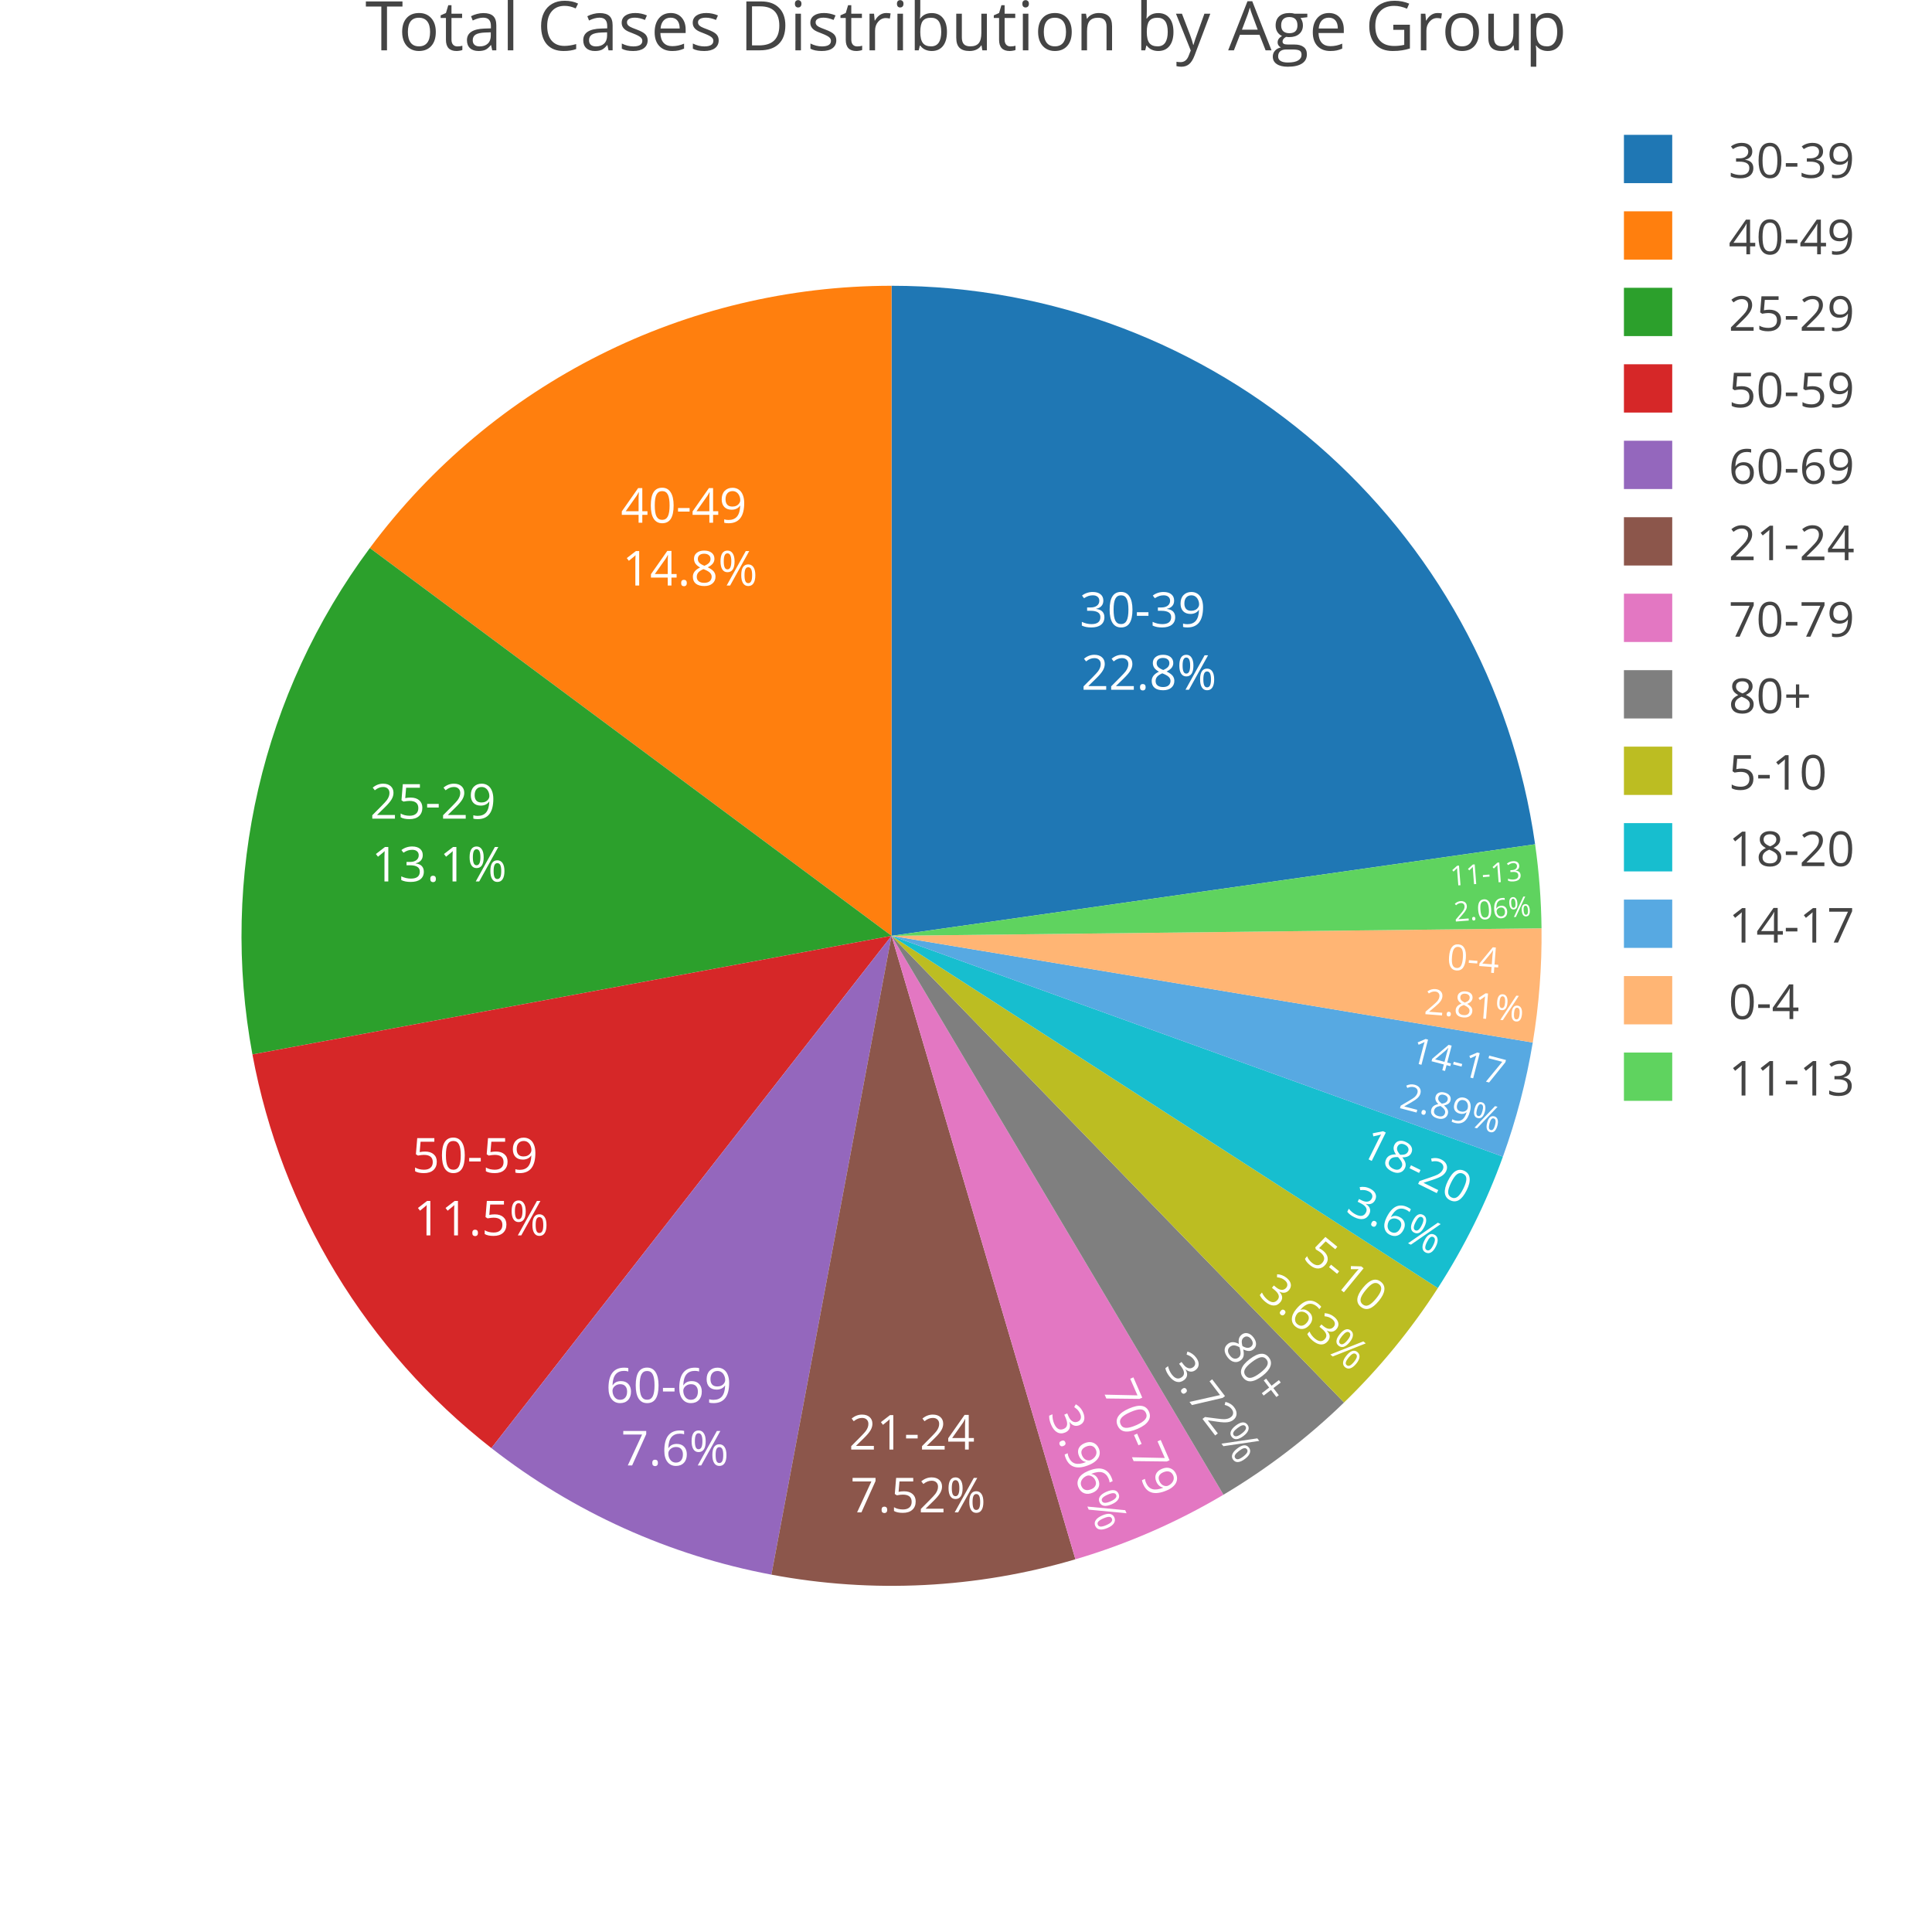
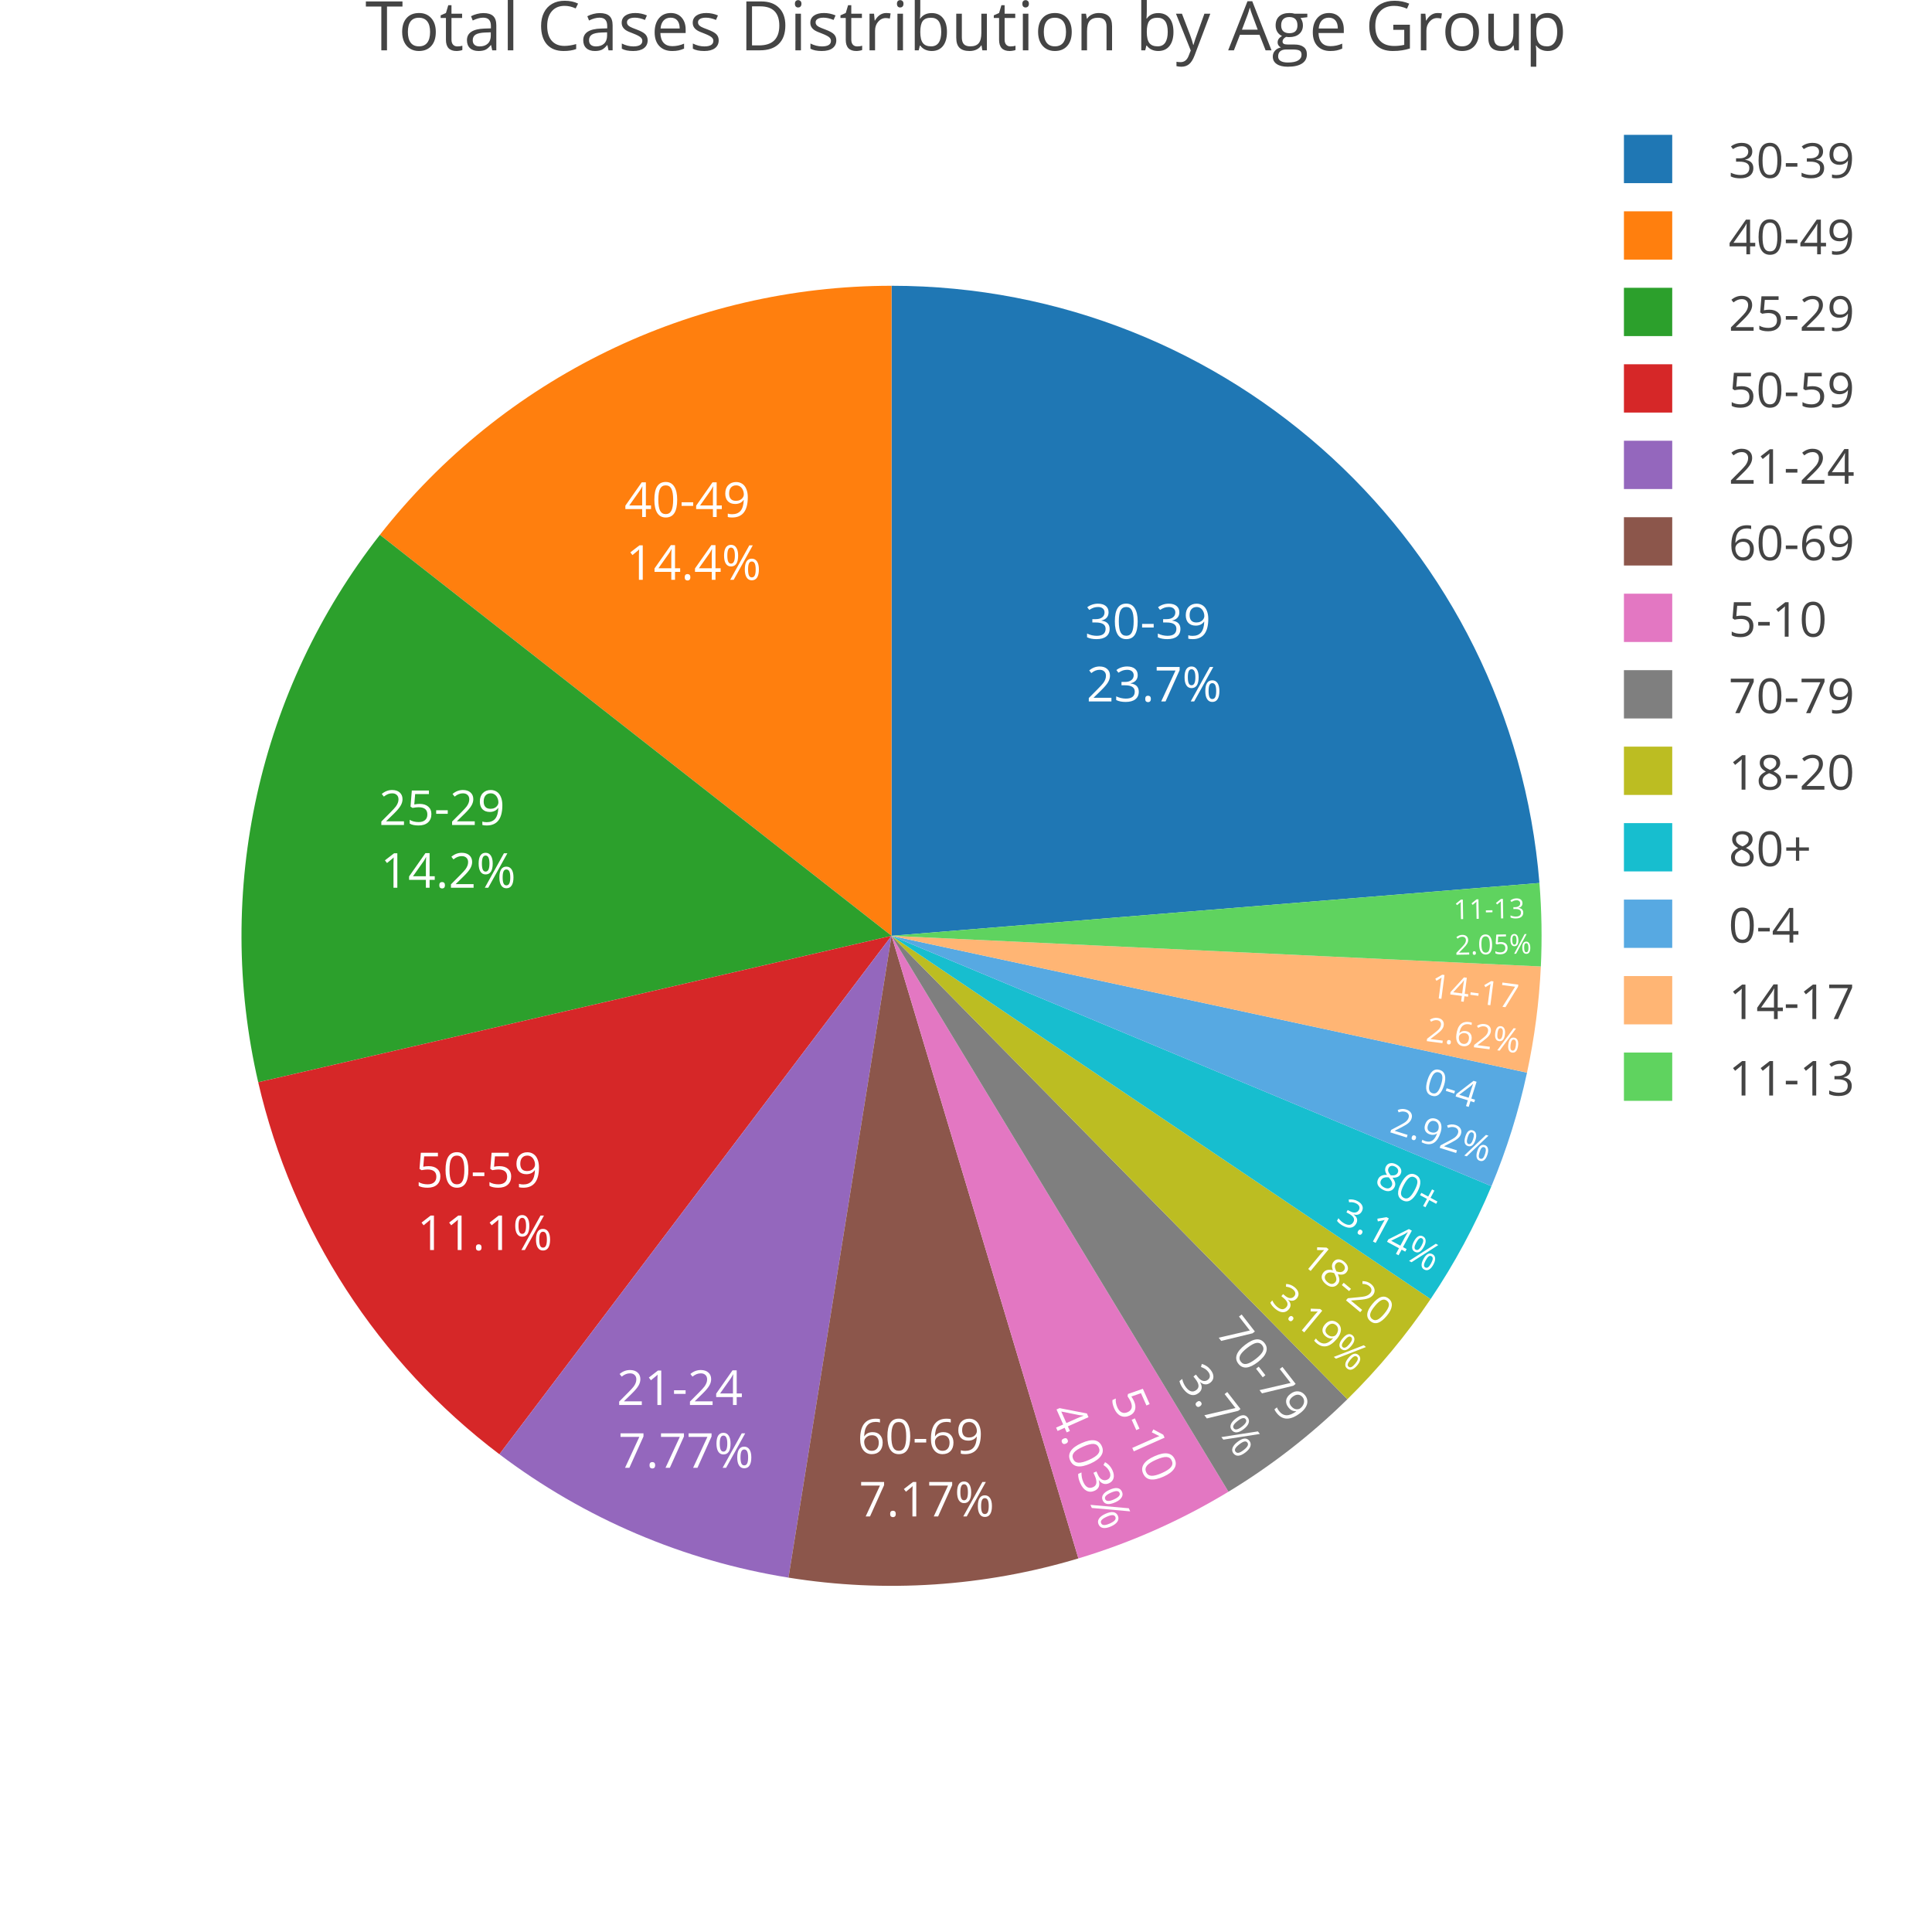
<svg xmlns="http://www.w3.org/2000/svg" class="main-svg" width="480" height="480" style="" viewBox="0 0 480 480">
  <rect x="0" y="0" width="480" height="480" style="fill: rgb(255, 255, 255); fill-opacity: 1;" />
-   <defs id="defs-0a18fb">
+   <defs id="defs-c866b3">
    <g class="clips" />
    <g class="gradients" />
+     <g class="patterns" />
  </defs>
  <g class="bglayer" />
  <g class="layer-below">
    <g class="imagelayer" />
    <g class="shapelayer" />
  </g>
  <g class="cartesianlayer" />
  <g class="polarlayer" />
  <g class="ternarylayer" />
  <g class="geolayer" />
  <g class="funnelarealayer" />
  <g class="pielayer">
    <g class="trace" stroke-linejoin="round" style="opacity: 1;">
      <g class="slice">
-         <path class="surface" d="M221.5,232.5l0,-161.5a161.5,161.5 0 0 1 159.891,138.759Z" style="pointer-events: all; stroke-width: 0; fill: rgb(31, 119, 180); fill-opacity: 1; stroke: rgb(68, 68, 68); stroke-opacity: 1;" />
-         <g class="slicetext">
-           <text data-notex="1" class="slicetext" transform="translate(285.4425,155.7647)" text-anchor="middle" x="0" y="0" style="font-family: 'Open Sans', verdana, arial, sans-serif; font-size: 12px; fill: rgb(255, 255, 255); fill-opacity: 1; white-space: pre;">
+         <path class="surface" d="M221.5,232.5l0,-161.5a161.5,161.5 0 0 1 160.966,148.378Z" style="pointer-events: all; stroke-width: 0; fill: rgb(31, 119, 180); fill-opacity: 1; stroke: rgb(68, 68, 68); stroke-opacity: 1;" />
+         <g class="slicetext">
+           <text data-notex="1" class="slicetext" transform="translate(286.7413,158.6689)" text-anchor="middle" x="0" y="0" style="font-family: 'Open Sans', verdana, arial, sans-serif; font-size: 12px; fill: rgb(255, 255, 255); fill-opacity: 1; white-space: pre;">
            <tspan class="line" dy="0em" x="0" y="0">30-39</tspan>
-             <tspan class="line" dy="1.3em" x="0" y="0">22.8%</tspan>
-           </text>
-         </g>
-       </g>
-       <g class="slice">
-         <path class="surface" d="M221.5,232.5l-129.617,-96.341a161.5,161.5 0 0 1 129.617,-65.159Z" style="pointer-events: all; stroke-width: 0; fill: rgb(255, 127, 14); fill-opacity: 1; stroke: rgb(68, 68, 68); stroke-opacity: 1;" />
-         <g class="slicetext">
-           <text data-notex="1" class="slicetext" transform="translate(171.4451,129.8736)" text-anchor="middle" x="0" y="0" style="font-family: 'Open Sans', verdana, arial, sans-serif; font-size: 12px; fill: rgb(255, 255, 255); fill-opacity: 1; white-space: pre;">
+             <tspan class="line" dy="1.3em" x="0" y="0">23.7%</tspan>
+           </text>
+         </g>
+       </g>
+       <g class="slice">
+         <path class="surface" d="M221.5,232.5l-127.116,-99.618a161.5,161.5 0 0 1 127.116,-61.882Z" style="pointer-events: all; stroke-width: 0; fill: rgb(255, 127, 14); fill-opacity: 1; stroke: rgb(68, 68, 68); stroke-opacity: 1;" />
+         <g class="slicetext">
+           <text data-notex="1" class="slicetext" transform="translate(172.3317,128.4458)" text-anchor="middle" x="0" y="0" style="font-family: 'Open Sans', verdana, arial, sans-serif; font-size: 12px; fill: rgb(255, 255, 255); fill-opacity: 1; white-space: pre;">
            <tspan class="line" dy="0em" x="0" y="0">40-49</tspan>
-             <tspan class="line" dy="1.3em" x="0" y="0">14.8%</tspan>
-           </text>
-         </g>
-       </g>
-       <g class="slice">
-         <path class="surface" d="M221.5,232.5l-158.787,29.475a161.5,161.5 0 0 1 29.17,-125.816Z" style="pointer-events: all; stroke-width: 0; fill: rgb(44, 160, 44); fill-opacity: 1; stroke: rgb(68, 68, 68); stroke-opacity: 1;" />
-         <g class="slicetext">
-           <text data-notex="1" class="slicetext" transform="translate(109.1121,203.3884)" text-anchor="middle" x="0" y="0" style="font-family: 'Open Sans', verdana, arial, sans-serif; font-size: 12px; fill: rgb(255, 255, 255); fill-opacity: 1; white-space: pre;">
+             <tspan class="line" dy="1.3em" x="0" y="0">14.4%</tspan>
+           </text>
+         </g>
+       </g>
+       <g class="slice">
+         <path class="surface" d="M221.5,232.5l-157.349,36.38a161.5,161.5 0 0 1 30.233,-135.998Z" style="pointer-events: all; stroke-width: 0; fill: rgb(44, 160, 44); fill-opacity: 1; stroke: rgb(68, 68, 68); stroke-opacity: 1;" />
+         <g class="slicetext">
+           <text data-notex="1" class="slicetext" transform="translate(111.3561,204.96)" text-anchor="middle" x="0" y="0" style="font-family: 'Open Sans', verdana, arial, sans-serif; font-size: 12px; fill: rgb(255, 255, 255); fill-opacity: 1; white-space: pre;">
            <tspan class="line" dy="0em" x="0" y="0">25-29</tspan>
-             <tspan class="line" dy="1.3em" x="0" y="0">13.1%</tspan>
-           </text>
-         </g>
-       </g>
-       <g class="slice">
-         <path class="surface" d="M221.5,232.5l-99.414,127.276a161.5,161.5 0 0 1 -59.374,-97.801Z" style="pointer-events: all; stroke-width: 0; fill: rgb(214, 39, 40); fill-opacity: 1; stroke: rgb(68, 68, 68); stroke-opacity: 1;" />
-         <g class="slicetext">
-           <text data-notex="1" class="slicetext" transform="translate(119.5581,291.333)" text-anchor="middle" x="0" y="0" style="font-family: 'Open Sans', verdana, arial, sans-serif; font-size: 12px; fill: rgb(255, 255, 255); fill-opacity: 1; white-space: pre;">
+             <tspan class="line" dy="1.3em" x="0" y="0">14.2%</tspan>
+           </text>
+         </g>
+       </g>
+       <g class="slice">
+         <path class="surface" d="M221.5,232.5l-97.424,128.806a161.5,161.5 0 0 1 -59.926,-92.426Z" style="pointer-events: all; stroke-width: 0; fill: rgb(214, 39, 40); fill-opacity: 1; stroke: rgb(68, 68, 68); stroke-opacity: 1;" />
+         <g class="slicetext">
+           <text data-notex="1" class="slicetext" transform="translate(120.4509,294.962)" text-anchor="middle" x="0" y="0" style="font-family: 'Open Sans', verdana, arial, sans-serif; font-size: 12px; fill: rgb(255, 255, 255); fill-opacity: 1; white-space: pre;">
            <tspan class="line" dy="0em" x="0" y="0">50-59</tspan>
-             <tspan class="line" dy="1.3em" x="0" y="0">11.5%</tspan>
-           </text>
-         </g>
-       </g>
-       <g class="slice">
-         <path class="surface" d="M221.5,232.5l-29.845,158.718a161.5,161.5 0 0 1 -69.569,-31.443Z" style="pointer-events: all; stroke-width: 0; fill: rgb(148, 103, 189); fill-opacity: 1; stroke: rgb(68, 68, 68); stroke-opacity: 1;" />
-         <g class="slicetext">
-           <text data-notex="1" class="slicetext" transform="translate(167.7018,348.4777)" text-anchor="middle" x="0" y="0" style="font-family: 'Open Sans', verdana, arial, sans-serif; font-size: 12px; fill: rgb(255, 255, 255); fill-opacity: 1; white-space: pre;">
+             <tspan class="line" dy="1.3em" x="0" y="0">11.1%</tspan>
+           </text>
+         </g>
+       </g>
+       <g class="slice">
+         <path class="surface" d="M221.5,232.5l-25.603,159.458a161.5,161.5 0 0 1 -71.821,-30.652Z" style="pointer-events: all; stroke-width: 0; fill: rgb(148, 103, 189); fill-opacity: 1; stroke: rgb(68, 68, 68); stroke-opacity: 1;" />
+         <g class="slicetext">
+           <text data-notex="1" class="slicetext" transform="translate(170.4485,349.0642)" text-anchor="middle" x="0" y="0" style="font-family: 'Open Sans', verdana, arial, sans-serif; font-size: 12px; fill: rgb(255, 255, 255); fill-opacity: 1; white-space: pre;">
+             <tspan class="line" dy="0em" x="0" y="0">21-24</tspan>
+             <tspan class="line" dy="1.3em" x="0" y="0">7.77%</tspan>
+           </text>
+         </g>
+       </g>
+       <g class="slice">
+         <path class="surface" d="M221.5,232.5l46.423,154.684a161.5,161.5 0 0 1 -72.026,4.774Z" style="pointer-events: all; stroke-width: 0; fill: rgb(140, 86, 75); fill-opacity: 1; stroke: rgb(68, 68, 68); stroke-opacity: 1;" />
+         <g class="slicetext">
+           <text data-notex="1" class="slicetext" transform="translate(230.2293,361.157)" text-anchor="middle" x="0" y="0" style="font-family: 'Open Sans', verdana, arial, sans-serif; font-size: 12px; fill: rgb(255, 255, 255); fill-opacity: 1; white-space: pre;">
            <tspan class="line" dy="0em" x="0" y="0">60-69</tspan>
-             <tspan class="line" dy="1.3em" x="0" y="0">7.6%</tspan>
-           </text>
-         </g>
-       </g>
-       <g class="slice">
-         <path class="surface" d="M221.5,232.5l45.686,154.903a161.5,161.5 0 0 1 -75.531,3.815Z" style="pointer-events: all; stroke-width: 0; fill: rgb(140, 86, 75); fill-opacity: 1; stroke: rgb(68, 68, 68); stroke-opacity: 1;" />
-         <g class="slicetext">
-           <text data-notex="1" class="slicetext" transform="translate(228.1014,360.1392)" text-anchor="middle" x="0" y="0" style="font-family: 'Open Sans', verdana, arial, sans-serif; font-size: 12px; fill: rgb(255, 255, 255); fill-opacity: 1; white-space: pre;">
-             <tspan class="line" dy="0em" x="0" y="0">21-24</tspan>
-             <tspan class="line" dy="1.3em" x="0" y="0">7.52%</tspan>
-           </text>
-         </g>
-       </g>
-       <g class="slice">
-         <path class="surface" d="M221.5,232.5l82.467,138.858a161.5,161.5 0 0 1 -36.781,16.046Z" style="pointer-events: all; stroke-width: 0; fill: rgb(227, 119, 194); fill-opacity: 1; stroke: rgb(68, 68, 68); stroke-opacity: 1;" />
-         <g class="slicetext">
-           <text data-notex="1" class="slicetext" transform="translate(280.444,360.243)scale(0.9650683)rotate(66.43082)" text-anchor="middle" x="0" y="0" style="font-family: 'Open Sans', verdana, arial, sans-serif; font-size: 12px; fill: rgb(255, 255, 255); fill-opacity: 1; white-space: pre;">
+             <tspan class="line" dy="1.3em" x="0" y="0">7.17%</tspan>
+           </text>
+         </g>
+       </g>
+       <g class="slice">
+         <path class="surface" d="M221.5,232.5l83.706,138.114a161.5,161.5 0 0 1 -37.283,16.57Z" style="pointer-events: all; stroke-width: 0; fill: rgb(227, 119, 194); fill-opacity: 1; stroke: rgb(68, 68, 68); stroke-opacity: 1;" />
+         <g class="slicetext">
+           <text data-notex="1" class="slicetext" transform="translate(281.2421,359.5733)scale(0.9771968)rotate(66.03808)" text-anchor="middle" x="0" y="0" style="font-family: 'Open Sans', verdana, arial, sans-serif; font-size: 12px; fill: rgb(255, 255, 255); fill-opacity: 1; white-space: pre;">
+             <tspan class="line" dy="0em" x="0" y="0">5-10</tspan>
+             <tspan class="line" dy="1.3em" x="0" y="0">4.03%</tspan>
+           </text>
+         </g>
+       </g>
+       <g class="slice">
+         <path class="surface" d="M221.5,232.5l113.253,115.135a161.5,161.5 0 0 1 -29.546,22.979Z" style="pointer-events: all; stroke-width: 0; fill: rgb(127, 127, 127); fill-opacity: 1; stroke: rgb(68, 68, 68); stroke-opacity: 1;" />
+         <g class="slicetext">
+           <text data-notex="1" class="slicetext" transform="translate(311.7397,343.8603)scale(0.9384983)rotate(52.12681)" text-anchor="middle" x="0" y="0" style="font-family: 'Open Sans', verdana, arial, sans-serif; font-size: 12px; fill: rgb(255, 255, 255); fill-opacity: 1; white-space: pre;">
            <tspan class="line" dy="0em" x="0" y="0">70-79</tspan>
-             <tspan class="line" dy="1.3em" x="0" y="0">3.96%</tspan>
-           </text>
-         </g>
-       </g>
-       <g class="slice">
-         <path class="surface" d="M221.5,232.5l112.422,115.946a161.5,161.5 0 0 1 -29.955,22.911Z" style="pointer-events: all; stroke-width: 0; fill: rgb(127, 127, 127); fill-opacity: 1; stroke: rgb(68, 68, 68); stroke-opacity: 1;" />
-         <g class="slicetext">
-           <text data-notex="1" class="slicetext" transform="translate(309.7883,343.3023)scale(0.9205676)rotate(52.58915)" text-anchor="middle" x="0" y="0" style="font-family: 'Open Sans', verdana, arial, sans-serif; font-size: 12px; fill: rgb(255, 255, 255); fill-opacity: 1; white-space: pre;">
+             <tspan class="line" dy="1.3em" x="0" y="0">3.7%</tspan>
+           </text>
+         </g>
+       </g>
+       <g class="slice">
+         <path class="surface" d="M221.5,232.5l133.932,90.247a161.5,161.5 0 0 1 -20.679,24.889Z" style="pointer-events: all; stroke-width: 0; fill: rgb(188, 189, 34); fill-opacity: 1; stroke: rgb(68, 68, 68); stroke-opacity: 1;" />
+         <g class="slicetext">
+           <text data-notex="1" class="slicetext" transform="translate(333.8079,322.5696)scale(0.8171261)rotate(39.72263)" text-anchor="middle" x="0" y="0" style="font-family: 'Open Sans', verdana, arial, sans-serif; font-size: 12px; fill: rgb(255, 255, 255); fill-opacity: 1; white-space: pre;">
+             <tspan class="line" dy="0em" x="0" y="0">18-20</tspan>
+             <tspan class="line" dy="1.3em" x="0" y="0">3.19%</tspan>
+           </text>
+         </g>
+       </g>
+       <g class="slice">
+         <path class="surface" d="M221.5,232.5l149.041,62.201a161.5,161.5 0 0 1 -15.109,28.046Z" style="pointer-events: all; stroke-width: 0; fill: rgb(23, 190, 207); fill-opacity: 1; stroke: rgb(68, 68, 68); stroke-opacity: 1;" />
+         <g class="slicetext">
+           <text data-notex="1" class="slicetext" transform="translate(349.5875,298.7047)scale(0.8070678)rotate(28.31285)" text-anchor="middle" x="0" y="0" style="font-family: 'Open Sans', verdana, arial, sans-serif; font-size: 12px; fill: rgb(255, 255, 255); fill-opacity: 1; white-space: pre;">
            <tspan class="line" dy="0em" x="0" y="0">80+</tspan>
-             <tspan class="line" dy="1.3em" x="0" y="0">3.72%</tspan>
-           </text>
-         </g>
-       </g>
-       <g class="slice">
-         <path class="surface" d="M221.5,232.5l135.73,87.519a161.5,161.5 0 0 1 -23.308,28.428Z" style="pointer-events: all; stroke-width: 0; fill: rgb(188, 189, 34); fill-opacity: 1; stroke: rgb(68, 68, 68); stroke-opacity: 1;" />
-         <g class="slicetext">
-           <text data-notex="1" class="slicetext" transform="translate(333.0916,320.4305)scale(0.9026941)rotate(39.34907)" text-anchor="middle" x="0" y="0" style="font-family: 'Open Sans', verdana, arial, sans-serif; font-size: 12px; fill: rgb(255, 255, 255); fill-opacity: 1; white-space: pre;">
-             <tspan class="line" dy="0em" x="0" y="0">5-10</tspan>
-             <tspan class="line" dy="1.3em" x="0" y="0">3.63%</tspan>
-           </text>
-         </g>
-       </g>
-       <g class="slice">
-         <path class="surface" d="M221.5,232.5l151.895,54.866a161.5,161.5 0 0 1 -16.165,32.653Z" style="pointer-events: all; stroke-width: 0; fill: rgb(23, 190, 207); fill-opacity: 1; stroke: rgb(68, 68, 68); stroke-opacity: 1;" />
-         <g class="slicetext">
-           <text data-notex="1" class="slicetext" transform="translate(351.5293,293.7374)scale(0.9187775)rotate(26.33703)" text-anchor="middle" x="0" y="0" style="font-family: 'Open Sans', verdana, arial, sans-serif; font-size: 12px; fill: rgb(255, 255, 255); fill-opacity: 1; white-space: pre;">
-             <tspan class="line" dy="0em" x="0" y="0">18-20</tspan>
-             <tspan class="line" dy="1.3em" x="0" y="0">3.6%</tspan>
-           </text>
-         </g>
-       </g>
-       <g class="slice">
-         <path class="surface" d="M221.5,232.5l159.309,26.512a161.5,161.5 0 0 1 -7.414,28.353Z" style="pointer-events: all; stroke-width: 0; fill: rgb(87, 169, 226); fill-opacity: 1; stroke: rgb(68, 68, 68); stroke-opacity: 1;" />
-         <g class="slicetext">
-           <text data-notex="1" class="slicetext" transform="translate(362.6702,267.0314)scale(0.7549429)rotate(14.65432)" text-anchor="middle" x="0" y="0" style="font-family: 'Open Sans', verdana, arial, sans-serif; font-size: 12px; fill: rgb(255, 255, 255); fill-opacity: 1; white-space: pre;">
+             <tspan class="line" dy="1.3em" x="0" y="0">3.14%</tspan>
+           </text>
+         </g>
+       </g>
+       <g class="slice">
+         <path class="surface" d="M221.5,232.5l157.882,33.995a161.5,161.5 0 0 1 -8.84,28.206Z" style="pointer-events: all; stroke-width: 0; fill: rgb(87, 169, 226); fill-opacity: 1; stroke: rgb(68, 68, 68); stroke-opacity: 1;" />
+         <g class="slicetext">
+           <text data-notex="1" class="slicetext" transform="translate(360.7474,273.7093)scale(0.760174)rotate(17.40198)" text-anchor="middle" x="0" y="0" style="font-family: 'Open Sans', verdana, arial, sans-serif; font-size: 12px; fill: rgb(255, 255, 255); fill-opacity: 1; white-space: pre;">
+             <tspan class="line" dy="0em" x="0" y="0">0-4</tspan>
+             <tspan class="line" dy="1.3em" x="0" y="0">2.92%</tspan>
+           </text>
+         </g>
+       </g>
+       <g class="slice">
+         <path class="surface" d="M221.5,232.5l161.32,7.615a161.5,161.5 0 0 1 -3.439,26.379Z" style="pointer-events: all; stroke-width: 0; fill: rgb(255, 181, 116); fill-opacity: 1; stroke: rgb(68, 68, 68); stroke-opacity: 1;" />
+         <g class="slicetext">
+           <text data-notex="1" class="slicetext" transform="translate(367.1165,249.3327)scale(0.6977309)rotate(7.427026)" text-anchor="middle" x="0" y="0" style="font-family: 'Open Sans', verdana, arial, sans-serif; font-size: 12px; fill: rgb(255, 255, 255); fill-opacity: 1; white-space: pre;">
            <tspan class="line" dy="0em" x="0" y="0">14-17</tspan>
-             <tspan class="line" dy="1.3em" x="0" y="0">2.89%</tspan>
-           </text>
-         </g>
-       </g>
-       <g class="slice">
-         <path class="surface" d="M221.5,232.5l161.489,-1.867a161.5,161.5 0 0 1 -2.18,28.379Z" style="pointer-events: all; stroke-width: 0; fill: rgb(255, 181, 116); fill-opacity: 1; stroke: rgb(68, 68, 68); stroke-opacity: 1;" />
-         <g class="slicetext">
-           <text data-notex="1" class="slicetext" transform="translate(366.9465,241.4151)scale(0.7372964)rotate(4.393143)" text-anchor="middle" x="0" y="0" style="font-family: 'Open Sans', verdana, arial, sans-serif; font-size: 12px; fill: rgb(255, 255, 255); fill-opacity: 1; white-space: pre;">
-             <tspan class="line" dy="0em" x="0" y="0">0-4</tspan>
-             <tspan class="line" dy="1.3em" x="0" y="0">2.81%</tspan>
-           </text>
-         </g>
-       </g>
-       <g class="slice">
-         <path class="surface" d="M221.5,232.5l159.891,-22.741a161.5,161.5 0 0 1 1.598,20.875Z" style="pointer-events: all; stroke-width: 0; fill: rgb(95, 211, 95); fill-opacity: 1; stroke: rgb(68, 68, 68); stroke-opacity: 1;" />
-         <g class="slicetext">
-           <text data-notex="1" class="slicetext" transform="translate(370.2703,219.3597)scale(0.5708939)rotate(-4.378588)" text-anchor="middle" x="0" y="0" style="font-family: 'Open Sans', verdana, arial, sans-serif; font-size: 12px; fill: rgb(255, 255, 255); fill-opacity: 1; white-space: pre;">
+             <tspan class="line" dy="1.3em" x="0" y="0">2.62%</tspan>
+           </text>
+         </g>
+       </g>
+       <g class="slice">
+         <path class="surface" d="M221.5,232.5l160.966,-13.122a161.5,161.5 0 0 1 0.354,20.738Z" style="pointer-events: all; stroke-width: 0; fill: rgb(95, 211, 95); fill-opacity: 1; stroke: rgb(68, 68, 68); stroke-opacity: 1;" />
+         <g class="slicetext">
+           <text data-notex="1" class="slicetext" transform="translate(370.8867,228.2172)scale(0.5663516)rotate(-0.9789154)" text-anchor="middle" x="0" y="0" style="font-family: 'Open Sans', verdana, arial, sans-serif; font-size: 12px; fill: rgb(255, 255, 255); fill-opacity: 1; white-space: pre;">
            <tspan class="line" dy="0em" x="0" y="0">11-13</tspan>
-             <tspan class="line" dy="1.3em" x="0" y="0">2.06%</tspan>
+             <tspan class="line" dy="1.3em" x="0" y="0">2.05%</tspan>
          </text>
        </g>
      </g>
    </g>
  </g>
+   <g class="iciclelayer" />
  <g class="treemaplayer" />
  <g class="sunburstlayer" />
  <g class="glimages" />
-   <defs id="topdefs-0a18fb">
+   <defs id="topdefs-c866b3">
    <g class="clips" />
-     <clipPath id="legend0a18fb">
+     <clipPath id="legendc866b3">
      <rect width="81" height="257" x="0" y="0" />
    </clipPath>
  </defs>
  <g class="layer-above">
    <g class="imagelayer" />
    <g class="shapelayer" />
  </g>
  <g class="infolayer">
-     <g class="legend" pointer-events="all" transform="translate(389.46, 25)">
+     <g class="legend" pointer-events="all" transform="translate(389.46,25)">
      <rect class="bg" shape-rendering="crispEdges" style="stroke: rgb(68, 68, 68); stroke-opacity: 1; fill: rgb(255, 255, 255); fill-opacity: 1; stroke-width: 0px;" width="81" height="257" x="0" y="0" />
-       <g class="scrollbox" transform="translate(0, 0)" clip-path="url('#legend0a18fb')">
+       <g class="scrollbox" transform="" clip-path="url(#legendc866b3)">
        <g class="groups">
-           <g class="traces" style="opacity: 1;" transform="translate(0, 14.5)">
+           <g class="traces" style="opacity: 1;" transform="translate(0,14.5)">
            <text class="legendtext" text-anchor="start" x="40" y="4.68" style="font-family: 'Open Sans', verdana, arial, sans-serif; font-size: 12px; fill: rgb(68, 68, 68); fill-opacity: 1; white-space: pre;">30-39</text>
            <g class="layers" style="opacity: 1;">
              <g class="legendfill" />
              <g class="legendlines" />
              <g class="legendsymbols">
                <g class="legendpoints">
                  <path class="legendpie" d="M6,6H-6V-6H6Z" transform="translate(20,0)" style="stroke-width: 0; fill: rgb(31, 119, 180); fill-opacity: 1; stroke: rgb(68, 68, 68); stroke-opacity: 1;" />
                </g>
              </g>
            </g>
            <rect class="legendtoggle" x="0" y="-9.5" width="75.969" height="19" style="fill: rgb(0, 0, 0); fill-opacity: 0;" />
          </g>
-           <g class="traces" style="opacity: 1;" transform="translate(0, 33.5)">
+           <g class="traces" style="opacity: 1;" transform="translate(0,33.5)">
            <text class="legendtext" text-anchor="start" x="40" y="4.68" style="font-family: 'Open Sans', verdana, arial, sans-serif; font-size: 12px; fill: rgb(68, 68, 68); fill-opacity: 1; white-space: pre;">40-49</text>
            <g class="layers" style="opacity: 1;">
              <g class="legendfill" />
              <g class="legendlines" />
              <g class="legendsymbols">
                <g class="legendpoints">
                  <path class="legendpie" d="M6,6H-6V-6H6Z" transform="translate(20,0)" style="stroke-width: 0; fill: rgb(255, 127, 14); fill-opacity: 1; stroke: rgb(68, 68, 68); stroke-opacity: 1;" />
                </g>
              </g>
            </g>
            <rect class="legendtoggle" x="0" y="-9.5" width="75.969" height="19" style="fill: rgb(0, 0, 0); fill-opacity: 0;" />
          </g>
-           <g class="traces" style="opacity: 1;" transform="translate(0, 52.5)">
+           <g class="traces" style="opacity: 1;" transform="translate(0,52.5)">
            <text class="legendtext" text-anchor="start" x="40" y="4.68" style="font-family: 'Open Sans', verdana, arial, sans-serif; font-size: 12px; fill: rgb(68, 68, 68); fill-opacity: 1; white-space: pre;">25-29</text>
            <g class="layers" style="opacity: 1;">
              <g class="legendfill" />
              <g class="legendlines" />
              <g class="legendsymbols">
                <g class="legendpoints">
                  <path class="legendpie" d="M6,6H-6V-6H6Z" transform="translate(20,0)" style="stroke-width: 0; fill: rgb(44, 160, 44); fill-opacity: 1; stroke: rgb(68, 68, 68); stroke-opacity: 1;" />
                </g>
              </g>
            </g>
            <rect class="legendtoggle" x="0" y="-9.5" width="75.969" height="19" style="fill: rgb(0, 0, 0); fill-opacity: 0;" />
          </g>
-           <g class="traces" style="opacity: 1;" transform="translate(0, 71.5)">
+           <g class="traces" style="opacity: 1;" transform="translate(0,71.5)">
            <text class="legendtext" text-anchor="start" x="40" y="4.68" style="font-family: 'Open Sans', verdana, arial, sans-serif; font-size: 12px; fill: rgb(68, 68, 68); fill-opacity: 1; white-space: pre;">50-59</text>
            <g class="layers" style="opacity: 1;">
              <g class="legendfill" />
              <g class="legendlines" />
              <g class="legendsymbols">
                <g class="legendpoints">
                  <path class="legendpie" d="M6,6H-6V-6H6Z" transform="translate(20,0)" style="stroke-width: 0; fill: rgb(214, 39, 40); fill-opacity: 1; stroke: rgb(68, 68, 68); stroke-opacity: 1;" />
                </g>
              </g>
            </g>
            <rect class="legendtoggle" x="0" y="-9.5" width="75.969" height="19" style="fill: rgb(0, 0, 0); fill-opacity: 0;" />
          </g>
-           <g class="traces" style="opacity: 1;" transform="translate(0, 90.5)">
+           <g class="traces" style="opacity: 1;" transform="translate(0,90.5)">
+             <text class="legendtext" text-anchor="start" x="40" y="4.68" style="font-family: 'Open Sans', verdana, arial, sans-serif; font-size: 12px; fill: rgb(68, 68, 68); fill-opacity: 1; white-space: pre;">21-24</text>
+             <g class="layers" style="opacity: 1;">
+               <g class="legendfill" />
+               <g class="legendlines" />
+               <g class="legendsymbols">
+                 <g class="legendpoints">
+                   <path class="legendpie" d="M6,6H-6V-6H6Z" transform="translate(20,0)" style="stroke-width: 0; fill: rgb(148, 103, 189); fill-opacity: 1; stroke: rgb(68, 68, 68); stroke-opacity: 1;" />
+                 </g>
+               </g>
+             </g>
+             <rect class="legendtoggle" x="0" y="-9.5" width="75.969" height="19" style="fill: rgb(0, 0, 0); fill-opacity: 0;" />
+           </g>
+           <g class="traces" style="opacity: 1;" transform="translate(0,109.5)">
            <text class="legendtext" text-anchor="start" x="40" y="4.68" style="font-family: 'Open Sans', verdana, arial, sans-serif; font-size: 12px; fill: rgb(68, 68, 68); fill-opacity: 1; white-space: pre;">60-69</text>
            <g class="layers" style="opacity: 1;">
              <g class="legendfill" />
              <g class="legendlines" />
              <g class="legendsymbols">
                <g class="legendpoints">
-                   <path class="legendpie" d="M6,6H-6V-6H6Z" transform="translate(20,0)" style="stroke-width: 0; fill: rgb(148, 103, 189); fill-opacity: 1; stroke: rgb(68, 68, 68); stroke-opacity: 1;" />
-                 </g>
-               </g>
-             </g>
-             <rect class="legendtoggle" x="0" y="-9.5" width="75.969" height="19" style="fill: rgb(0, 0, 0); fill-opacity: 0;" />
-           </g>
-           <g class="traces" style="opacity: 1;" transform="translate(0, 109.5)">
-             <text class="legendtext" text-anchor="start" x="40" y="4.68" style="font-family: 'Open Sans', verdana, arial, sans-serif; font-size: 12px; fill: rgb(68, 68, 68); fill-opacity: 1; white-space: pre;">21-24</text>
-             <g class="layers" style="opacity: 1;">
-               <g class="legendfill" />
-               <g class="legendlines" />
-               <g class="legendsymbols">
-                 <g class="legendpoints">
                  <path class="legendpie" d="M6,6H-6V-6H6Z" transform="translate(20,0)" style="stroke-width: 0; fill: rgb(140, 86, 75); fill-opacity: 1; stroke: rgb(68, 68, 68); stroke-opacity: 1;" />
                </g>
              </g>
            </g>
            <rect class="legendtoggle" x="0" y="-9.5" width="75.969" height="19" style="fill: rgb(0, 0, 0); fill-opacity: 0;" />
          </g>
-           <g class="traces" style="opacity: 1;" transform="translate(0, 128.5)">
+           <g class="traces" style="opacity: 1;" transform="translate(0,128.5)">
+             <text class="legendtext" text-anchor="start" x="40" y="4.68" style="font-family: 'Open Sans', verdana, arial, sans-serif; font-size: 12px; fill: rgb(68, 68, 68); fill-opacity: 1; white-space: pre;">5-10</text>
+             <g class="layers" style="opacity: 1;">
+               <g class="legendfill" />
+               <g class="legendlines" />
+               <g class="legendsymbols">
+                 <g class="legendpoints">
+                   <path class="legendpie" d="M6,6H-6V-6H6Z" transform="translate(20,0)" style="stroke-width: 0; fill: rgb(227, 119, 194); fill-opacity: 1; stroke: rgb(68, 68, 68); stroke-opacity: 1;" />
+                 </g>
+               </g>
+             </g>
+             <rect class="legendtoggle" x="0" y="-9.5" width="75.969" height="19" style="fill: rgb(0, 0, 0); fill-opacity: 0;" />
+           </g>
+           <g class="traces" style="opacity: 1;" transform="translate(0,147.5)">
            <text class="legendtext" text-anchor="start" x="40" y="4.68" style="font-family: 'Open Sans', verdana, arial, sans-serif; font-size: 12px; fill: rgb(68, 68, 68); fill-opacity: 1; white-space: pre;">70-79</text>
            <g class="layers" style="opacity: 1;">
              <g class="legendfill" />
              <g class="legendlines" />
              <g class="legendsymbols">
                <g class="legendpoints">
-                   <path class="legendpie" d="M6,6H-6V-6H6Z" transform="translate(20,0)" style="stroke-width: 0; fill: rgb(227, 119, 194); fill-opacity: 1; stroke: rgb(68, 68, 68); stroke-opacity: 1;" />
-                 </g>
-               </g>
-             </g>
-             <rect class="legendtoggle" x="0" y="-9.5" width="75.969" height="19" style="fill: rgb(0, 0, 0); fill-opacity: 0;" />
-           </g>
-           <g class="traces" style="opacity: 1;" transform="translate(0, 147.5)">
+                   <path class="legendpie" d="M6,6H-6V-6H6Z" transform="translate(20,0)" style="stroke-width: 0; fill: rgb(127, 127, 127); fill-opacity: 1; stroke: rgb(68, 68, 68); stroke-opacity: 1;" />
+                 </g>
+               </g>
+             </g>
+             <rect class="legendtoggle" x="0" y="-9.5" width="75.969" height="19" style="fill: rgb(0, 0, 0); fill-opacity: 0;" />
+           </g>
+           <g class="traces" style="opacity: 1;" transform="translate(0,166.5)">
+             <text class="legendtext" text-anchor="start" x="40" y="4.68" style="font-family: 'Open Sans', verdana, arial, sans-serif; font-size: 12px; fill: rgb(68, 68, 68); fill-opacity: 1; white-space: pre;">18-20</text>
+             <g class="layers" style="opacity: 1;">
+               <g class="legendfill" />
+               <g class="legendlines" />
+               <g class="legendsymbols">
+                 <g class="legendpoints">
+                   <path class="legendpie" d="M6,6H-6V-6H6Z" transform="translate(20,0)" style="stroke-width: 0; fill: rgb(188, 189, 34); fill-opacity: 1; stroke: rgb(68, 68, 68); stroke-opacity: 1;" />
+                 </g>
+               </g>
+             </g>
+             <rect class="legendtoggle" x="0" y="-9.5" width="75.969" height="19" style="fill: rgb(0, 0, 0); fill-opacity: 0;" />
+           </g>
+           <g class="traces" style="opacity: 1;" transform="translate(0,185.5)">
            <text class="legendtext" text-anchor="start" x="40" y="4.68" style="font-family: 'Open Sans', verdana, arial, sans-serif; font-size: 12px; fill: rgb(68, 68, 68); fill-opacity: 1; white-space: pre;">80+</text>
            <g class="layers" style="opacity: 1;">
              <g class="legendfill" />
              <g class="legendlines" />
              <g class="legendsymbols">
                <g class="legendpoints">
-                   <path class="legendpie" d="M6,6H-6V-6H6Z" transform="translate(20,0)" style="stroke-width: 0; fill: rgb(127, 127, 127); fill-opacity: 1; stroke: rgb(68, 68, 68); stroke-opacity: 1;" />
-                 </g>
-               </g>
-             </g>
-             <rect class="legendtoggle" x="0" y="-9.5" width="75.969" height="19" style="fill: rgb(0, 0, 0); fill-opacity: 0;" />
-           </g>
-           <g class="traces" style="opacity: 1;" transform="translate(0, 166.5)">
-             <text class="legendtext" text-anchor="start" x="40" y="4.68" style="font-family: 'Open Sans', verdana, arial, sans-serif; font-size: 12px; fill: rgb(68, 68, 68); fill-opacity: 1; white-space: pre;">5-10</text>
-             <g class="layers" style="opacity: 1;">
-               <g class="legendfill" />
-               <g class="legendlines" />
-               <g class="legendsymbols">
-                 <g class="legendpoints">
-                   <path class="legendpie" d="M6,6H-6V-6H6Z" transform="translate(20,0)" style="stroke-width: 0; fill: rgb(188, 189, 34); fill-opacity: 1; stroke: rgb(68, 68, 68); stroke-opacity: 1;" />
-                 </g>
-               </g>
-             </g>
-             <rect class="legendtoggle" x="0" y="-9.5" width="75.969" height="19" style="fill: rgb(0, 0, 0); fill-opacity: 0;" />
-           </g>
-           <g class="traces" style="opacity: 1;" transform="translate(0, 185.5)">
-             <text class="legendtext" text-anchor="start" x="40" y="4.68" style="font-family: 'Open Sans', verdana, arial, sans-serif; font-size: 12px; fill: rgb(68, 68, 68); fill-opacity: 1; white-space: pre;">18-20</text>
-             <g class="layers" style="opacity: 1;">
-               <g class="legendfill" />
-               <g class="legendlines" />
-               <g class="legendsymbols">
-                 <g class="legendpoints">
                  <path class="legendpie" d="M6,6H-6V-6H6Z" transform="translate(20,0)" style="stroke-width: 0; fill: rgb(23, 190, 207); fill-opacity: 1; stroke: rgb(68, 68, 68); stroke-opacity: 1;" />
                </g>
              </g>
            </g>
            <rect class="legendtoggle" x="0" y="-9.5" width="75.969" height="19" style="fill: rgb(0, 0, 0); fill-opacity: 0;" />
          </g>
-           <g class="traces" style="opacity: 1;" transform="translate(0, 204.5)">
+           <g class="traces" style="opacity: 1;" transform="translate(0,204.5)">
+             <text class="legendtext" text-anchor="start" x="40" y="4.68" style="font-family: 'Open Sans', verdana, arial, sans-serif; font-size: 12px; fill: rgb(68, 68, 68); fill-opacity: 1; white-space: pre;">0-4</text>
+             <g class="layers" style="opacity: 1;">
+               <g class="legendfill" />
+               <g class="legendlines" />
+               <g class="legendsymbols">
+                 <g class="legendpoints">
+                   <path class="legendpie" d="M6,6H-6V-6H6Z" transform="translate(20,0)" style="stroke-width: 0; fill: rgb(87, 169, 226); fill-opacity: 1; stroke: rgb(68, 68, 68); stroke-opacity: 1;" />
+                 </g>
+               </g>
+             </g>
+             <rect class="legendtoggle" x="0" y="-9.5" width="75.969" height="19" style="fill: rgb(0, 0, 0); fill-opacity: 0;" />
+           </g>
+           <g class="traces" style="opacity: 1;" transform="translate(0,223.5)">
            <text class="legendtext" text-anchor="start" x="40" y="4.68" style="font-family: 'Open Sans', verdana, arial, sans-serif; font-size: 12px; fill: rgb(68, 68, 68); fill-opacity: 1; white-space: pre;">14-17</text>
            <g class="layers" style="opacity: 1;">
              <g class="legendfill" />
              <g class="legendlines" />
              <g class="legendsymbols">
                <g class="legendpoints">
-                   <path class="legendpie" d="M6,6H-6V-6H6Z" transform="translate(20,0)" style="stroke-width: 0; fill: rgb(87, 169, 226); fill-opacity: 1; stroke: rgb(68, 68, 68); stroke-opacity: 1;" />
-                 </g>
-               </g>
-             </g>
-             <rect class="legendtoggle" x="0" y="-9.5" width="75.969" height="19" style="fill: rgb(0, 0, 0); fill-opacity: 0;" />
-           </g>
-           <g class="traces" style="opacity: 1;" transform="translate(0, 223.5)">
-             <text class="legendtext" text-anchor="start" x="40" y="4.68" style="font-family: 'Open Sans', verdana, arial, sans-serif; font-size: 12px; fill: rgb(68, 68, 68); fill-opacity: 1; white-space: pre;">0-4</text>
-             <g class="layers" style="opacity: 1;">
-               <g class="legendfill" />
-               <g class="legendlines" />
-               <g class="legendsymbols">
-                 <g class="legendpoints">
                  <path class="legendpie" d="M6,6H-6V-6H6Z" transform="translate(20,0)" style="stroke-width: 0; fill: rgb(255, 181, 116); fill-opacity: 1; stroke: rgb(68, 68, 68); stroke-opacity: 1;" />
                </g>
              </g>
            </g>
            <rect class="legendtoggle" x="0" y="-9.5" width="75.969" height="19" style="fill: rgb(0, 0, 0); fill-opacity: 0;" />
          </g>
-           <g class="traces" style="opacity: 1;" transform="translate(0, 242.5)">
+           <g class="traces" style="opacity: 1;" transform="translate(0,242.5)">
            <text class="legendtext" text-anchor="start" x="40" y="4.68" style="font-family: 'Open Sans', verdana, arial, sans-serif; font-size: 12px; fill: rgb(68, 68, 68); fill-opacity: 1; white-space: pre;">11-13</text>
            <g class="layers" style="opacity: 1;">
              <g class="legendfill" />
              <g class="legendlines" />
              <g class="legendsymbols">
                <g class="legendpoints">
                  <path class="legendpie" d="M6,6H-6V-6H6Z" transform="translate(20,0)" style="stroke-width: 0; fill: rgb(95, 211, 95); fill-opacity: 1; stroke: rgb(68, 68, 68); stroke-opacity: 1;" />
                </g>
              </g>
            </g>
            <rect class="legendtoggle" x="0" y="-9.5" width="75.969" height="19" style="fill: rgb(0, 0, 0); fill-opacity: 0;" />
          </g>
        </g>
      </g>
      <rect class="scrollbar" rx="20" ry="3" width="0" height="0" style="fill: rgb(128, 139, 164); fill-opacity: 1;" x="0" y="0" />
    </g>
    <g class="g-gtitle">
      <text class="gtitle" x="240" y="12.5" text-anchor="middle" dy="0em" style="font-family: 'Open Sans', verdana, arial, sans-serif; font-size: 17px; fill: rgb(68, 68, 68); opacity: 1; font-weight: normal; white-space: pre;">Total Cases Distribution by Age Group</text>
    </g>
  </g>
</svg>
